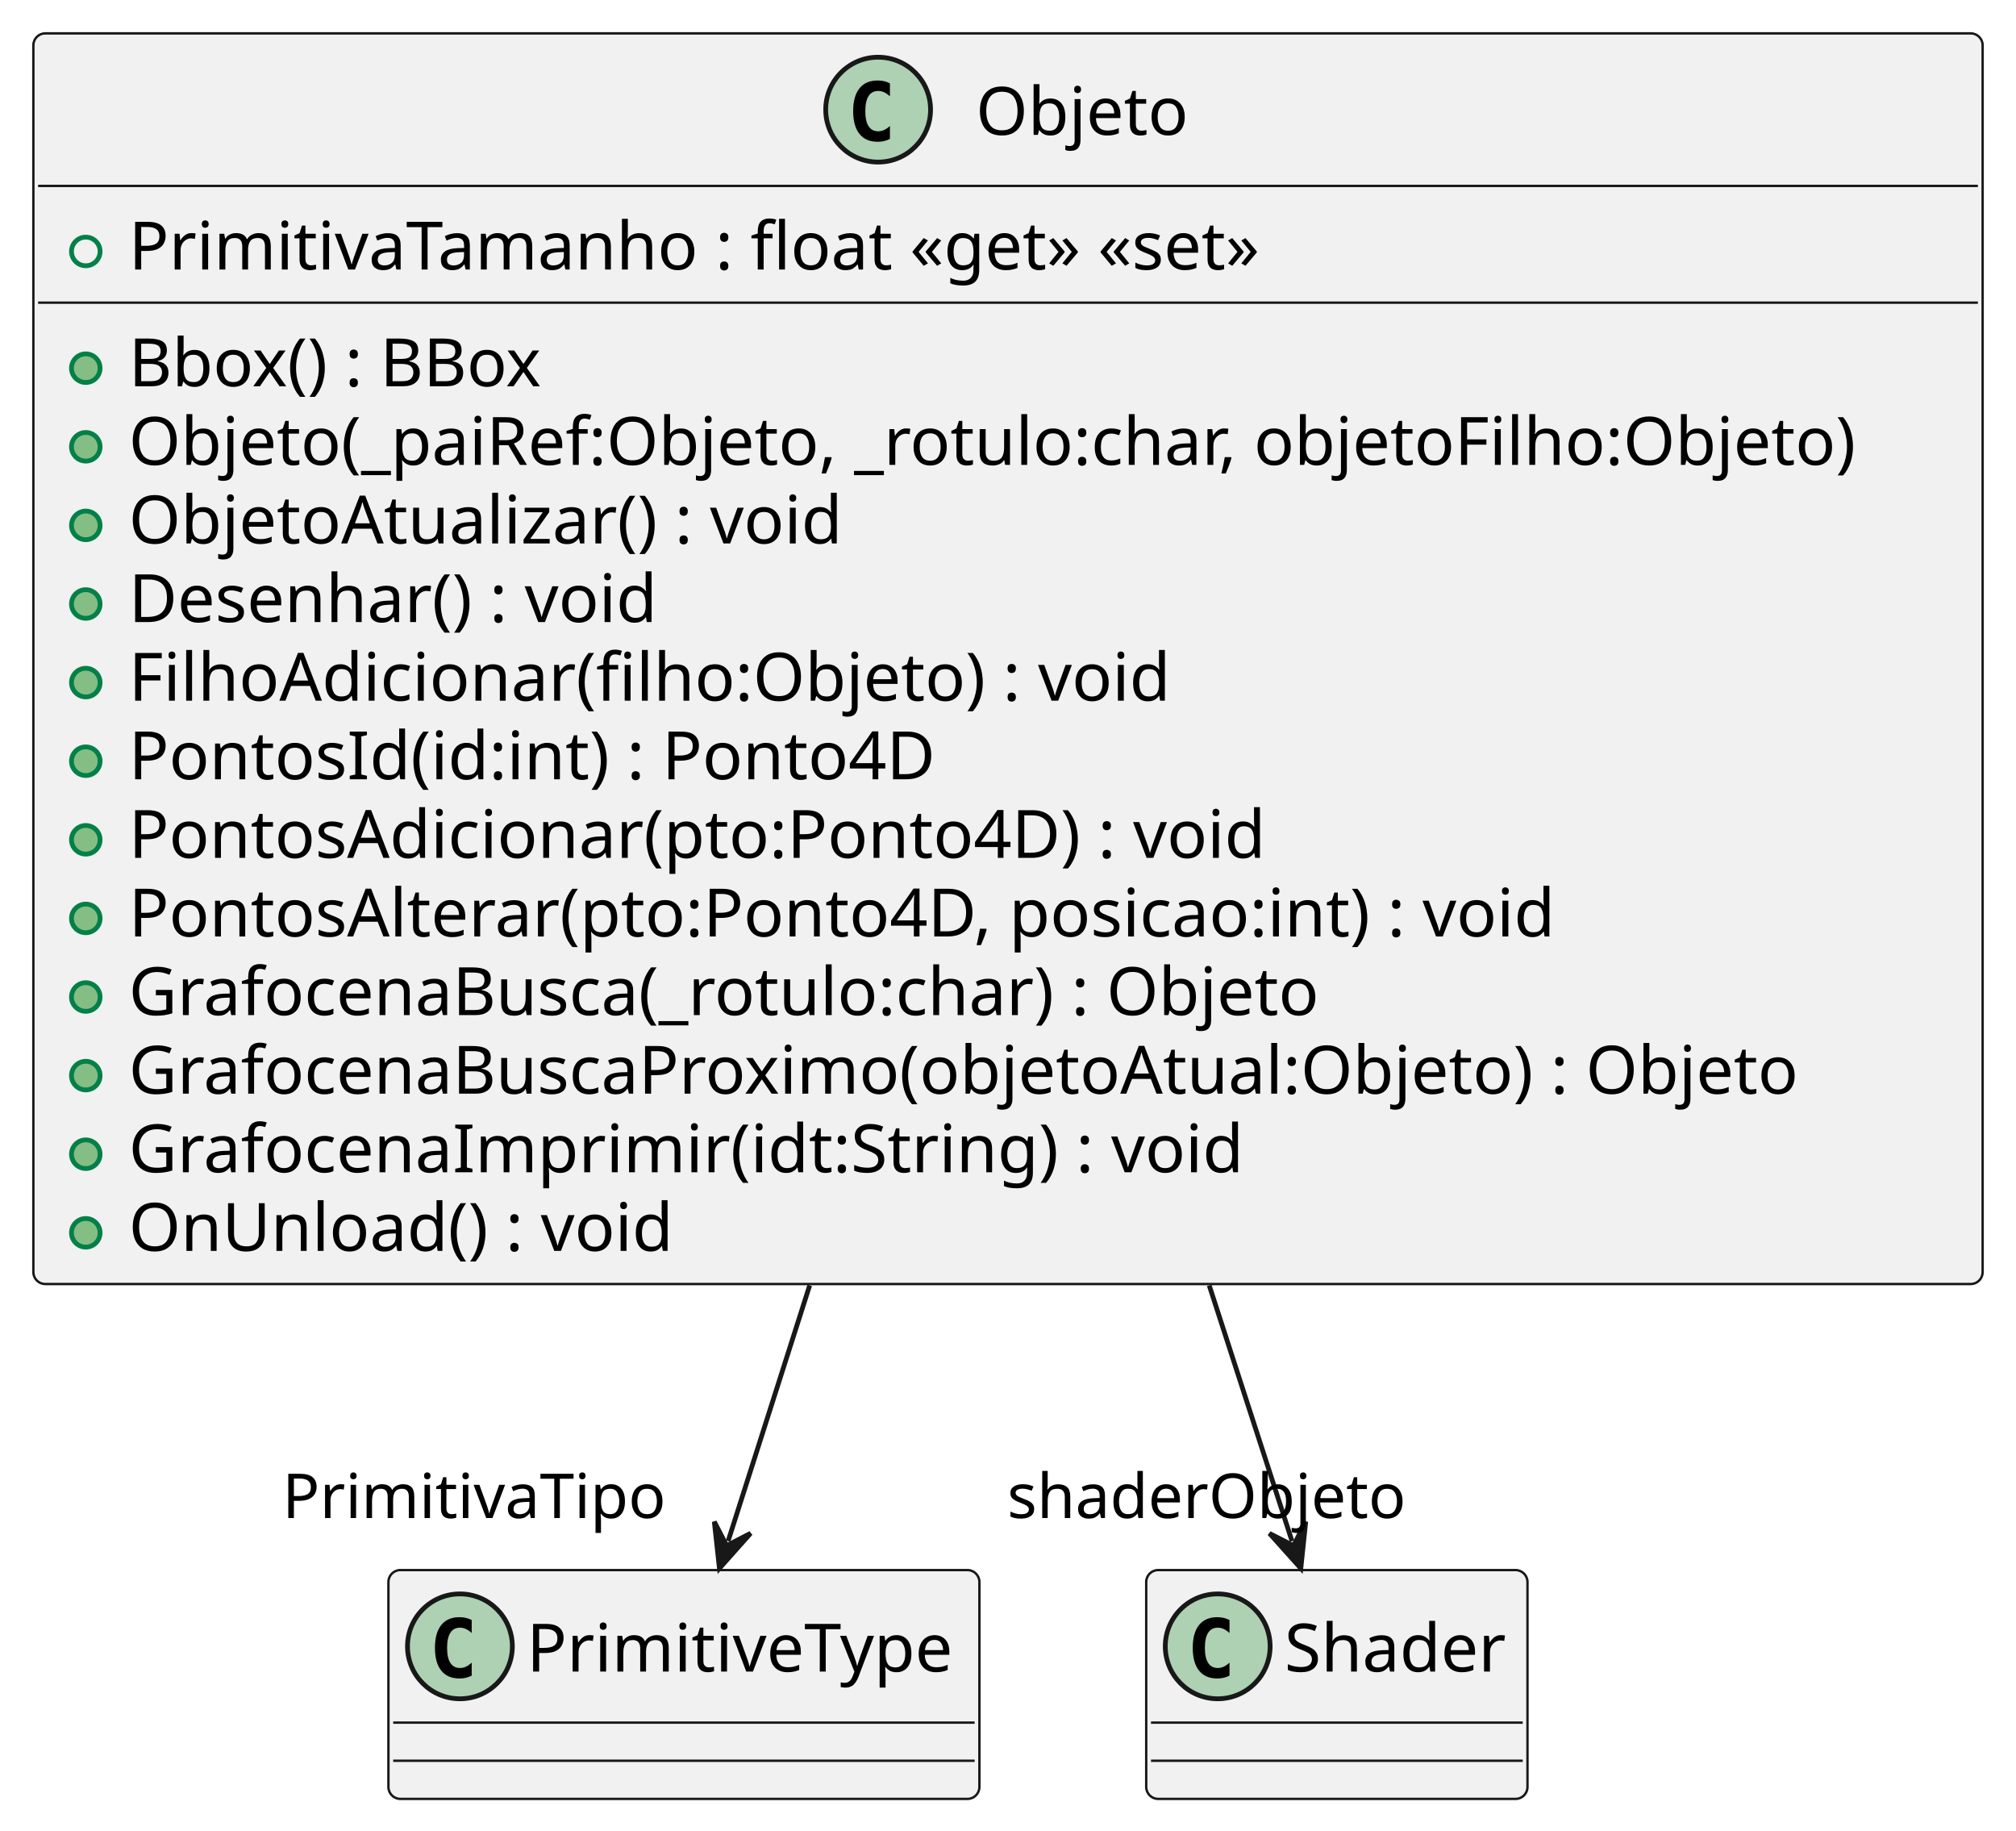
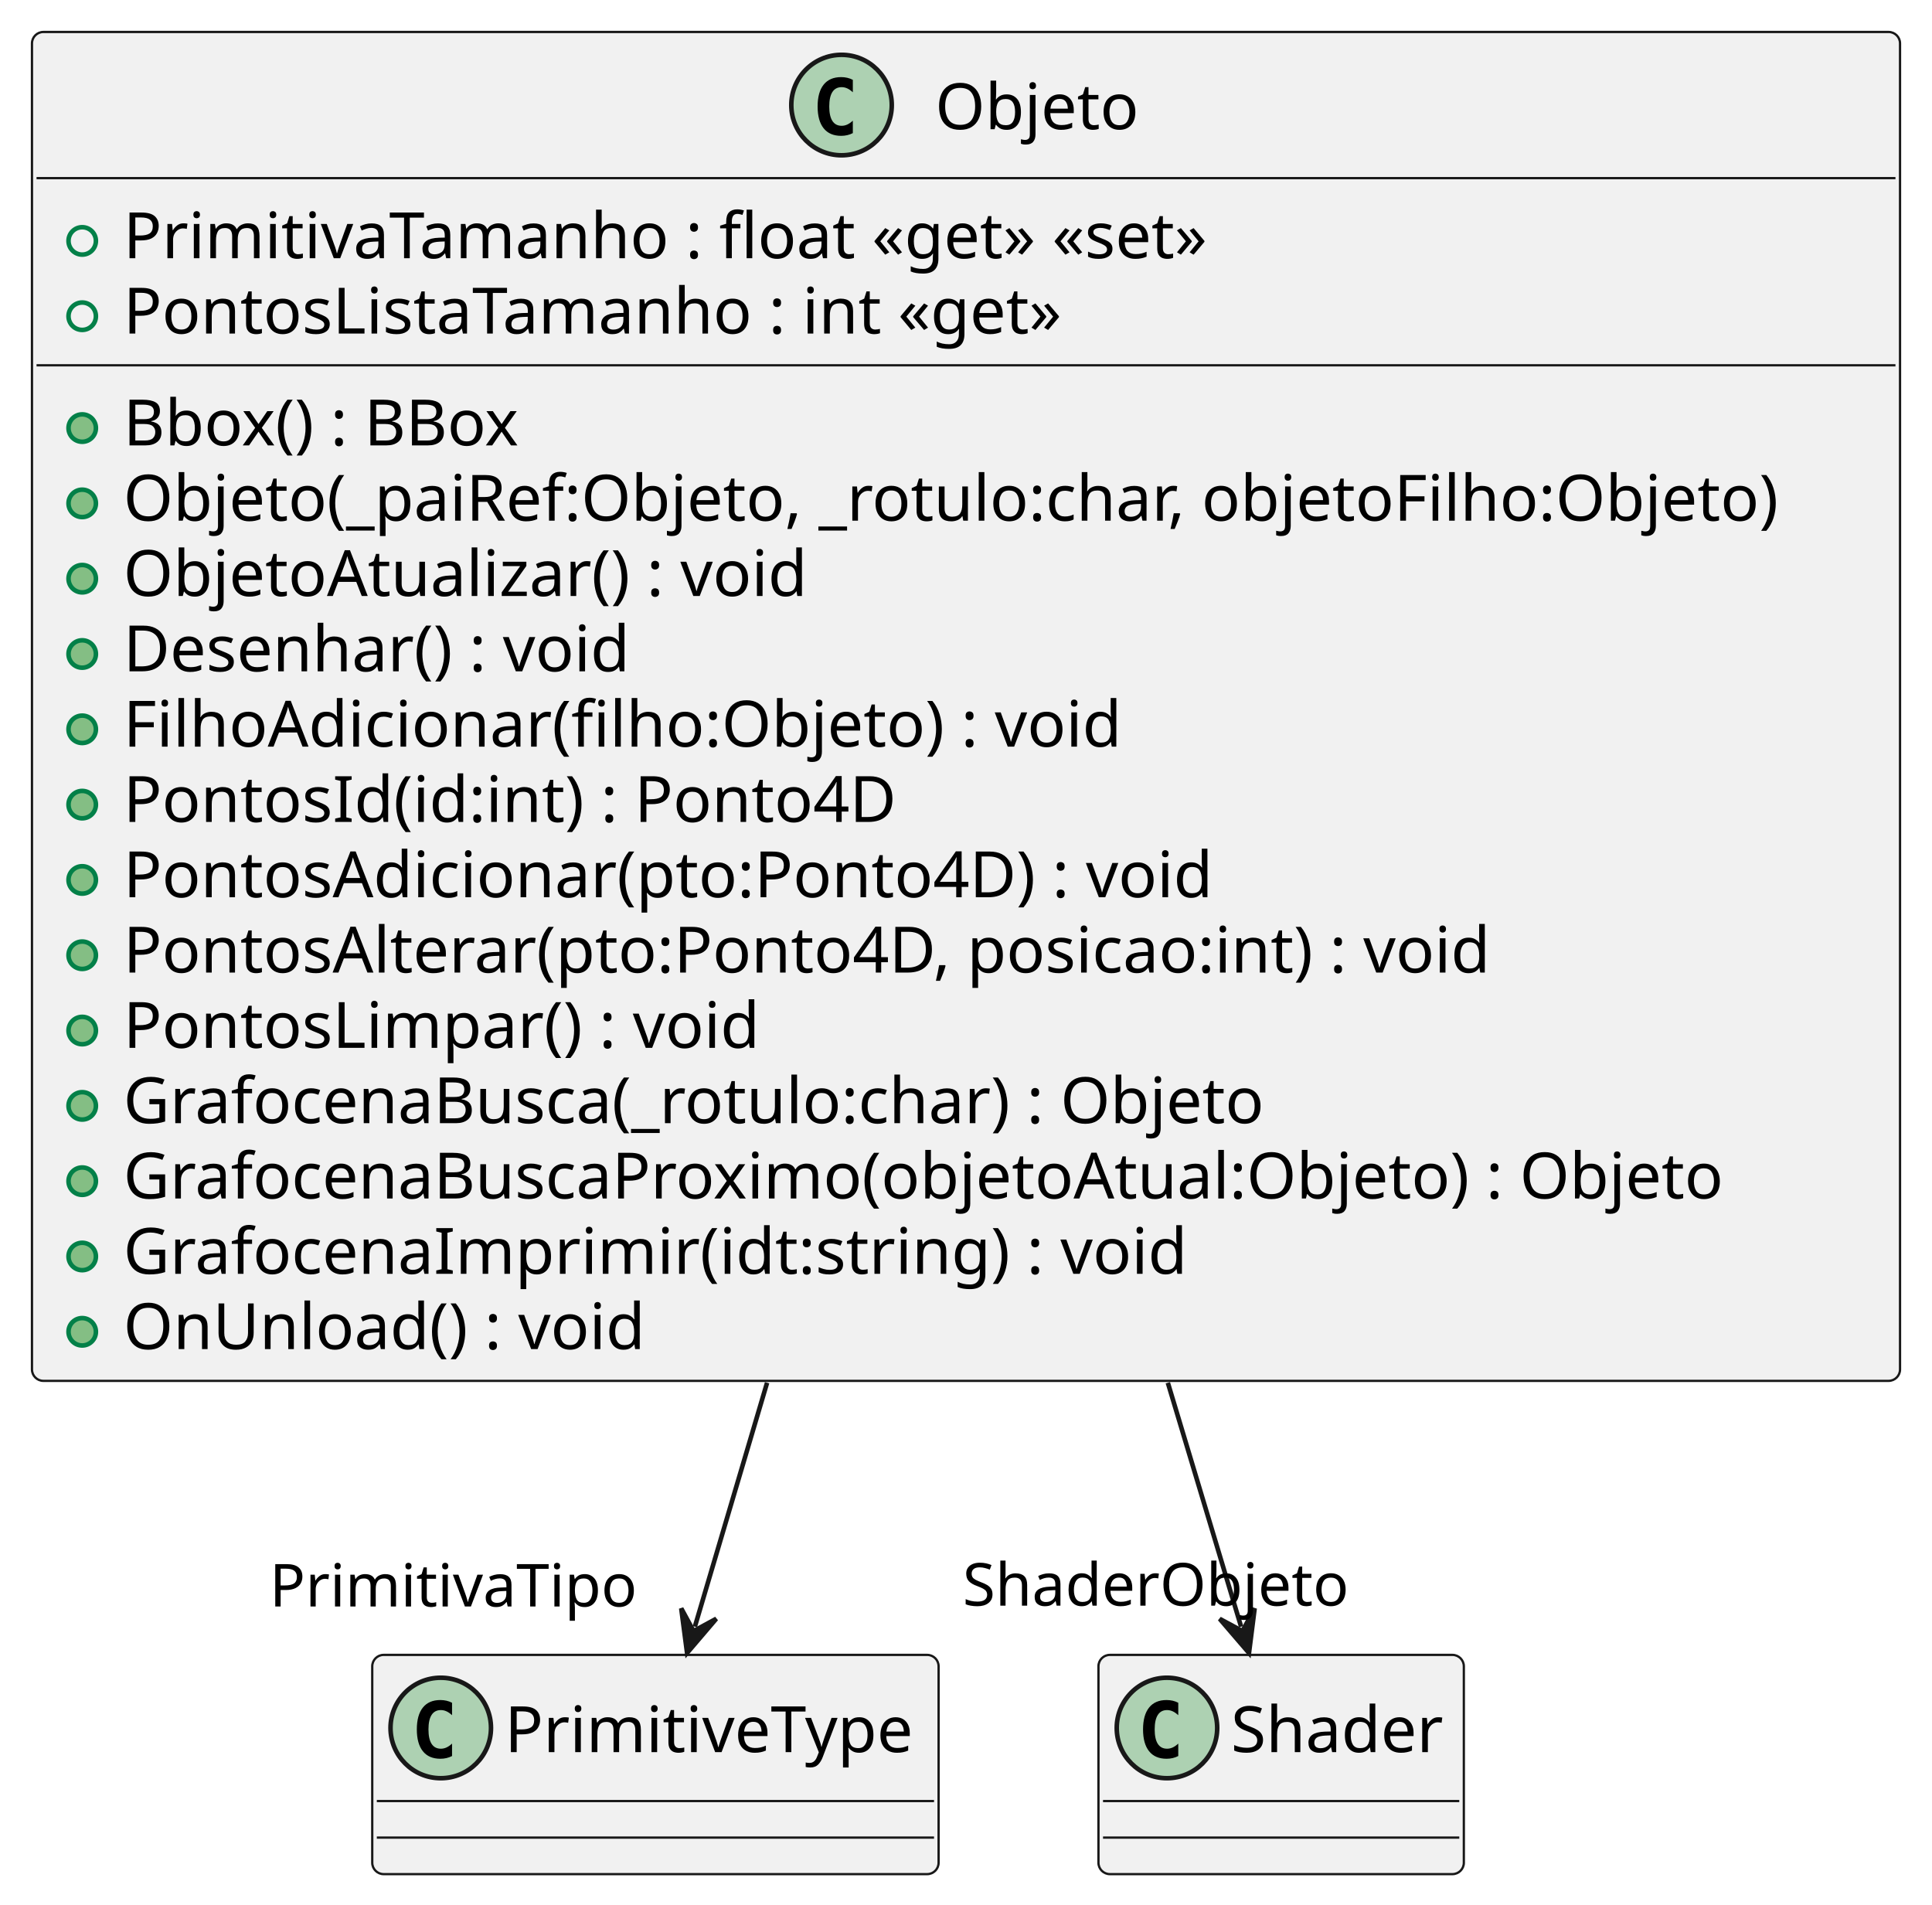
- <svg xmlns="http://www.w3.org/2000/svg" contentStyleType="text/css" height="384px" preserveAspectRatio="none" style="width:423px;height:384px;background:#FFFFFF;" version="1.1" viewBox="0 0 423 384" width="423px" zoomAndPan="magnify">
+ <svg xmlns="http://www.w3.org/2000/svg" contentStyleType="text/css" height="417px" preserveAspectRatio="none" style="width:423px;height:417px;background:#FFFFFF;" version="1.1" viewBox="0 0 423 417" width="423px" zoomAndPan="magnify">
  <defs />
  <g>
    <g id="elem_Objeto">
-       <rect codeLine="1" fill="#F1F1F1" height="262.348" id="Objeto" rx="2.5" ry="2.5" style="stroke:#181818;stroke-width:0.5;" width="409" x="7" y="7" />
+       <rect codeLine="1" fill="#F1F1F1" height="295.324" id="Objeto" rx="2.5" ry="2.5" style="stroke:#181818;stroke-width:0.5;" width="409" x="7" y="7" />
      <ellipse cx="184.25" cy="23" fill="#ADD1B2" rx="11" ry="11" style="stroke:#181818;stroke-width:1.0;" />
      <path d="M186.723,29.143 Q186.142,29.442 185.503,29.591 Q184.864,29.741 184.158,29.741 Q181.651,29.741 180.332,28.089 Q179.012,26.437 179.012,23.316 Q179.012,20.186 180.332,18.535 Q181.651,16.883 184.158,16.883 Q184.864,16.883 185.511,17.032 Q186.159,17.182 186.723,17.48 L186.723,20.203 Q186.092,19.622 185.499,19.352 Q184.905,19.082 184.274,19.082 Q182.93,19.082 182.245,20.149 Q181.56,21.216 181.56,23.316 Q181.56,25.408 182.245,26.474 Q182.93,27.541 184.274,27.541 Q184.905,27.541 185.499,27.271 Q186.092,27.002 186.723,26.42 Z " fill="#000000" />
      <text fill="#000000" font-family="sans-serif" font-size="14" lengthAdjust="spacing" textLength="46" x="204.75" y="28.291">Objeto</text>
      <line style="stroke:#181818;stroke-width:0.5;" x1="8" x2="415" y1="39" y2="39" />
      <ellipse cx="18" cy="52.744" fill="none" rx="3" ry="3" style="stroke:#038048;stroke-width:1.0;" />
      <text fill="#000000" font-family="sans-serif" font-size="14" lengthAdjust="spacing" textLength="245" x="27" y="56.535">PrimitivaTamanho : float «get» «set»</text>
-       <line style="stroke:#181818;stroke-width:0.5;" x1="8" x2="415" y1="63.488" y2="63.488" />
-       <ellipse cx="18" cy="77.232" fill="#84BE84" rx="3" ry="3" style="stroke:#038048;stroke-width:1.0;" />
-       <text fill="#000000" font-family="sans-serif" font-size="14" lengthAdjust="spacing" textLength="91" x="27" y="81.023">Bbox() : BBox</text>
+       <ellipse cx="18" cy="69.232" fill="none" rx="3" ry="3" style="stroke:#038048;stroke-width:1.0;" />
+       <text fill="#000000" font-family="sans-serif" font-size="14" lengthAdjust="spacing" textLength="213" x="27" y="73.023">PontosListaTamanho : int «get»</text>
+       <line style="stroke:#181818;stroke-width:0.5;" x1="8" x2="415" y1="79.977" y2="79.977" />
      <ellipse cx="18" cy="93.721" fill="#84BE84" rx="3" ry="3" style="stroke:#038048;stroke-width:1.0;" />
-       <text fill="#000000" font-family="sans-serif" font-size="14" lengthAdjust="spacing" textLength="383" x="27" y="97.512">Objeto(_paiRef:Objeto, _rotulo:char, objetoFilho:Objeto)</text>
+       <text fill="#000000" font-family="sans-serif" font-size="14" lengthAdjust="spacing" textLength="91" x="27" y="97.512">Bbox() : BBox</text>
      <ellipse cx="18" cy="110.209" fill="#84BE84" rx="3" ry="3" style="stroke:#038048;stroke-width:1.0;" />
-       <text fill="#000000" font-family="sans-serif" font-size="14" lengthAdjust="spacing" textLength="159" x="27" y="114">ObjetoAtualizar() : void</text>
+       <text fill="#000000" font-family="sans-serif" font-size="14" lengthAdjust="spacing" textLength="383" x="27" y="114">Objeto(_paiRef:Objeto, _rotulo:char, objetoFilho:Objeto)</text>
      <ellipse cx="18" cy="126.697" fill="#84BE84" rx="3" ry="3" style="stroke:#038048;stroke-width:1.0;" />
-       <text fill="#000000" font-family="sans-serif" font-size="14" lengthAdjust="spacing" textLength="116" x="27" y="130.488">Desenhar() : void</text>
+       <text fill="#000000" font-family="sans-serif" font-size="14" lengthAdjust="spacing" textLength="159" x="27" y="130.488">ObjetoAtualizar() : void</text>
      <ellipse cx="18" cy="143.185" fill="#84BE84" rx="3" ry="3" style="stroke:#038048;stroke-width:1.0;" />
-       <text fill="#000000" font-family="sans-serif" font-size="14" lengthAdjust="spacing" textLength="232" x="27" y="146.977">FilhoAdicionar(filho:Objeto) : void</text>
+       <text fill="#000000" font-family="sans-serif" font-size="14" lengthAdjust="spacing" textLength="116" x="27" y="146.977">Desenhar() : void</text>
      <ellipse cx="18" cy="159.674" fill="#84BE84" rx="3" ry="3" style="stroke:#038048;stroke-width:1.0;" />
-       <text fill="#000000" font-family="sans-serif" font-size="14" lengthAdjust="spacing" textLength="176" x="27" y="163.465">PontosId(id:int) : Ponto4D</text>
+       <text fill="#000000" font-family="sans-serif" font-size="14" lengthAdjust="spacing" textLength="232" x="27" y="163.465">FilhoAdicionar(filho:Objeto) : void</text>
      <ellipse cx="18" cy="176.162" fill="#84BE84" rx="3" ry="3" style="stroke:#038048;stroke-width:1.0;" />
-       <text fill="#000000" font-family="sans-serif" font-size="14" lengthAdjust="spacing" textLength="250" x="27" y="179.953">PontosAdicionar(pto:Ponto4D) : void</text>
+       <text fill="#000000" font-family="sans-serif" font-size="14" lengthAdjust="spacing" textLength="176" x="27" y="179.953">PontosId(id:int) : Ponto4D</text>
      <ellipse cx="18" cy="192.65" fill="#84BE84" rx="3" ry="3" style="stroke:#038048;stroke-width:1.0;" />
-       <text fill="#000000" font-family="sans-serif" font-size="14" lengthAdjust="spacing" textLength="314" x="27" y="196.441">PontosAlterar(pto:Ponto4D, posicao:int) : void</text>
+       <text fill="#000000" font-family="sans-serif" font-size="14" lengthAdjust="spacing" textLength="250" x="27" y="196.441">PontosAdicionar(pto:Ponto4D) : void</text>
      <ellipse cx="18" cy="209.139" fill="#84BE84" rx="3" ry="3" style="stroke:#038048;stroke-width:1.0;" />
-       <text fill="#000000" font-family="sans-serif" font-size="14" lengthAdjust="spacing" textLength="260" x="27" y="212.93">GrafocenaBusca(_rotulo:char) : Objeto</text>
+       <text fill="#000000" font-family="sans-serif" font-size="14" lengthAdjust="spacing" textLength="314" x="27" y="212.93">PontosAlterar(pto:Ponto4D, posicao:int) : void</text>
      <ellipse cx="18" cy="225.627" fill="#84BE84" rx="3" ry="3" style="stroke:#038048;stroke-width:1.0;" />
-       <text fill="#000000" font-family="sans-serif" font-size="14" lengthAdjust="spacing" textLength="365" x="27" y="229.418">GrafocenaBuscaProximo(objetoAtual:Objeto) : Objeto</text>
+       <text fill="#000000" font-family="sans-serif" font-size="14" lengthAdjust="spacing" textLength="145" x="27" y="229.418">PontosLimpar() : void</text>
      <ellipse cx="18" cy="242.115" fill="#84BE84" rx="3" ry="3" style="stroke:#038048;stroke-width:1.0;" />
-       <text fill="#000000" font-family="sans-serif" font-size="14" lengthAdjust="spacing" textLength="243" x="27" y="245.906">GrafocenaImprimir(idt:String) : void</text>
+       <text fill="#000000" font-family="sans-serif" font-size="14" lengthAdjust="spacing" textLength="260" x="27" y="245.906">GrafocenaBusca(_rotulo:char) : Objeto</text>
      <ellipse cx="18" cy="258.603" fill="#84BE84" rx="3" ry="3" style="stroke:#038048;stroke-width:1.0;" />
-       <text fill="#000000" font-family="sans-serif" font-size="14" lengthAdjust="spacing" textLength="120" x="27" y="262.394">OnUnload() : void</text>
+       <text fill="#000000" font-family="sans-serif" font-size="14" lengthAdjust="spacing" textLength="365" x="27" y="262.394">GrafocenaBuscaProximo(objetoAtual:Objeto) : Objeto</text>
+       <ellipse cx="18" cy="275.092" fill="#84BE84" rx="3" ry="3" style="stroke:#038048;stroke-width:1.0;" />
+       <text fill="#000000" font-family="sans-serif" font-size="14" lengthAdjust="spacing" textLength="242" x="27" y="278.883">GrafocenaImprimir(idt:string) : void</text>
+       <ellipse cx="18" cy="291.58" fill="#84BE84" rx="3" ry="3" style="stroke:#038048;stroke-width:1.0;" />
+       <text fill="#000000" font-family="sans-serif" font-size="14" lengthAdjust="spacing" textLength="120" x="27" y="295.371">OnUnload() : void</text>
    </g>
    <g id="elem_PrimitiveType">
-       <rect fill="#F1F1F1" height="48" id="PrimitiveType" rx="2.5" ry="2.5" style="stroke:#181818;stroke-width:0.5;" width="124" x="81.5" y="329.35" />
-       <ellipse cx="96.5" cy="345.35" fill="#ADD1B2" rx="11" ry="11" style="stroke:#181818;stroke-width:1.0;" />
-       <path d="M98.973,351.493 Q98.392,351.792 97.753,351.941 Q97.114,352.091 96.408,352.091 Q93.901,352.091 92.582,350.439 Q91.262,348.787 91.262,345.666 Q91.262,342.536 92.582,340.885 Q93.901,339.233 96.408,339.233 Q97.114,339.233 97.761,339.382 Q98.409,339.532 98.973,339.83 L98.973,342.553 Q98.342,341.972 97.749,341.702 Q97.155,341.433 96.524,341.433 Q95.18,341.433 94.495,342.499 Q93.81,343.566 93.81,345.666 Q93.81,347.758 94.495,348.824 Q95.18,349.891 96.524,349.891 Q97.155,349.891 97.749,349.621 Q98.342,349.351 98.973,348.77 Z " fill="#000000" />
-       <text fill="#000000" font-family="sans-serif" font-size="14" lengthAdjust="spacing" textLength="92" x="110.5" y="350.641">PrimitiveType</text>
-       <line style="stroke:#181818;stroke-width:0.5;" x1="82.5" x2="204.5" y1="361.35" y2="361.35" />
-       <line style="stroke:#181818;stroke-width:0.5;" x1="82.5" x2="204.5" y1="369.35" y2="369.35" />
+       <rect fill="#F1F1F1" height="48" id="PrimitiveType" rx="2.5" ry="2.5" style="stroke:#181818;stroke-width:0.5;" width="124" x="81.5" y="362.32" />
+       <ellipse cx="96.5" cy="378.32" fill="#ADD1B2" rx="11" ry="11" style="stroke:#181818;stroke-width:1.0;" />
+       <path d="M98.973,384.463 Q98.392,384.762 97.753,384.911 Q97.114,385.061 96.408,385.061 Q93.901,385.061 92.582,383.409 Q91.262,381.757 91.262,378.636 Q91.262,375.507 92.582,373.855 Q93.901,372.203 96.408,372.203 Q97.114,372.203 97.761,372.352 Q98.409,372.502 98.973,372.8 L98.973,375.523 Q98.342,374.942 97.749,374.672 Q97.155,374.402 96.524,374.402 Q95.18,374.402 94.495,375.469 Q93.81,376.536 93.81,378.636 Q93.81,380.728 94.495,381.794 Q95.18,382.861 96.524,382.861 Q97.155,382.861 97.749,382.591 Q98.342,382.322 98.973,381.74 Z " fill="#000000" />
+       <text fill="#000000" font-family="sans-serif" font-size="14" lengthAdjust="spacing" textLength="92" x="110.5" y="383.611">PrimitiveType</text>
+       <line style="stroke:#181818;stroke-width:0.5;" x1="82.5" x2="204.5" y1="394.32" y2="394.32" />
+       <line style="stroke:#181818;stroke-width:0.5;" x1="82.5" x2="204.5" y1="402.32" y2="402.32" />
    </g>
    <g id="elem_Shader">
-       <rect fill="#F1F1F1" height="48" id="Shader" rx="2.5" ry="2.5" style="stroke:#181818;stroke-width:0.5;" width="80" x="240.5" y="329.35" />
-       <ellipse cx="255.5" cy="345.35" fill="#ADD1B2" rx="11" ry="11" style="stroke:#181818;stroke-width:1.0;" />
-       <path d="M257.973,351.493 Q257.392,351.792 256.753,351.941 Q256.114,352.091 255.408,352.091 Q252.901,352.091 251.582,350.439 Q250.262,348.787 250.262,345.666 Q250.262,342.536 251.582,340.885 Q252.901,339.233 255.408,339.233 Q256.114,339.233 256.761,339.382 Q257.409,339.532 257.973,339.83 L257.973,342.553 Q257.342,341.972 256.749,341.702 Q256.155,341.433 255.524,341.433 Q254.18,341.433 253.495,342.499 Q252.81,343.566 252.81,345.666 Q252.81,347.758 253.495,348.824 Q254.18,349.891 255.524,349.891 Q256.155,349.891 256.749,349.621 Q257.342,349.351 257.973,348.77 Z " fill="#000000" />
-       <text fill="#000000" font-family="sans-serif" font-size="14" lengthAdjust="spacing" textLength="48" x="269.5" y="350.641">Shader</text>
-       <line style="stroke:#181818;stroke-width:0.5;" x1="241.5" x2="319.5" y1="361.35" y2="361.35" />
-       <line style="stroke:#181818;stroke-width:0.5;" x1="241.5" x2="319.5" y1="369.35" y2="369.35" />
+       <rect fill="#F1F1F1" height="48" id="Shader" rx="2.5" ry="2.5" style="stroke:#181818;stroke-width:0.5;" width="80" x="240.5" y="362.32" />
+       <ellipse cx="255.5" cy="378.32" fill="#ADD1B2" rx="11" ry="11" style="stroke:#181818;stroke-width:1.0;" />
+       <path d="M257.973,384.463 Q257.392,384.762 256.753,384.911 Q256.114,385.061 255.408,385.061 Q252.901,385.061 251.582,383.409 Q250.262,381.757 250.262,378.636 Q250.262,375.507 251.582,373.855 Q252.901,372.203 255.408,372.203 Q256.114,372.203 256.761,372.352 Q257.409,372.502 257.973,372.8 L257.973,375.523 Q257.342,374.942 256.749,374.672 Q256.155,374.402 255.524,374.402 Q254.18,374.402 253.495,375.469 Q252.81,376.536 252.81,378.636 Q252.81,380.728 253.495,381.794 Q254.18,382.861 255.524,382.861 Q256.155,382.861 256.749,382.591 Q257.342,382.322 257.973,381.74 Z " fill="#000000" />
+       <text fill="#000000" font-family="sans-serif" font-size="14" lengthAdjust="spacing" textLength="48" x="269.5" y="383.611">Shader</text>
+       <line style="stroke:#181818;stroke-width:0.5;" x1="241.5" x2="319.5" y1="394.32" y2="394.32" />
+       <line style="stroke:#181818;stroke-width:0.5;" x1="241.5" x2="319.5" y1="402.32" y2="402.32" />
    </g>
    <g id="link_Objeto_PrimitiveType">
-       <path codeLine="16" d="M169.89,269.63 C162.61,292.45 157.644,308.014 152.774,323.274 " fill="none" id="Objeto-to-PrimitiveType" style="stroke:#181818;stroke-width:1.0;" />
-       <polygon fill="#181818" points="150.95,328.99,157.497,321.632,152.47,324.227,149.876,319.2,150.95,328.99" style="stroke:#181818;stroke-width:1.0;" />
-       <text fill="#000000" font-family="sans-serif" font-size="13" lengthAdjust="spacing" textLength="83" x="59.225" y="318.434">PrimitivaTipo</text>
+       <path codeLine="18" d="M167.95,302.73 C161.16,325.69 156.614,341.027 152.135,356.147 " fill="none" id="Objeto-to-PrimitiveType" style="stroke:#181818;stroke-width:1.0;" />
+       <polygon fill="#181818" points="150.43,361.9,156.822,354.407,151.85,357.106,149.152,352.135,150.43,361.9" style="stroke:#181818;stroke-width:1.0;" />
+       <text fill="#000000" font-family="sans-serif" font-size="13" lengthAdjust="spacing" textLength="83" x="59.004" y="351.726">PrimitivaTipo</text>
    </g>
    <g id="link_Objeto_Shader">
-       <path codeLine="17" d="M253.72,269.63 C261.11,292.45 266.152,308.022 271.092,323.282 " fill="none" id="Objeto-to-Shader" style="stroke:#181818;stroke-width:1.0;" />
-       <polygon fill="#181818" points="272.94,328.99,273.974,319.195,271.4,324.233,266.363,321.659,272.94,328.99" style="stroke:#181818;stroke-width:1.0;" />
-       <text fill="#000000" font-family="sans-serif" font-size="13" lengthAdjust="spacing" textLength="84" x="211.346" y="318.434">shaderObjeto</text>
+       <path codeLine="19" d="M255.69,302.73 C262.58,325.69 267.195,341.034 271.735,356.154 " fill="none" id="Objeto-to-Shader" style="stroke:#181818;stroke-width:1.0;" />
+       <polygon fill="#181818" points="273.46,361.9,274.703,352.13,272.022,357.111,267.041,354.43,273.46,361.9" style="stroke:#181818;stroke-width:1.0;" />
+       <text fill="#000000" font-family="sans-serif" font-size="13" lengthAdjust="spacing" textLength="84" x="210.771" y="351.541">ShaderObjeto</text>
    </g>
  </g>
</svg>
